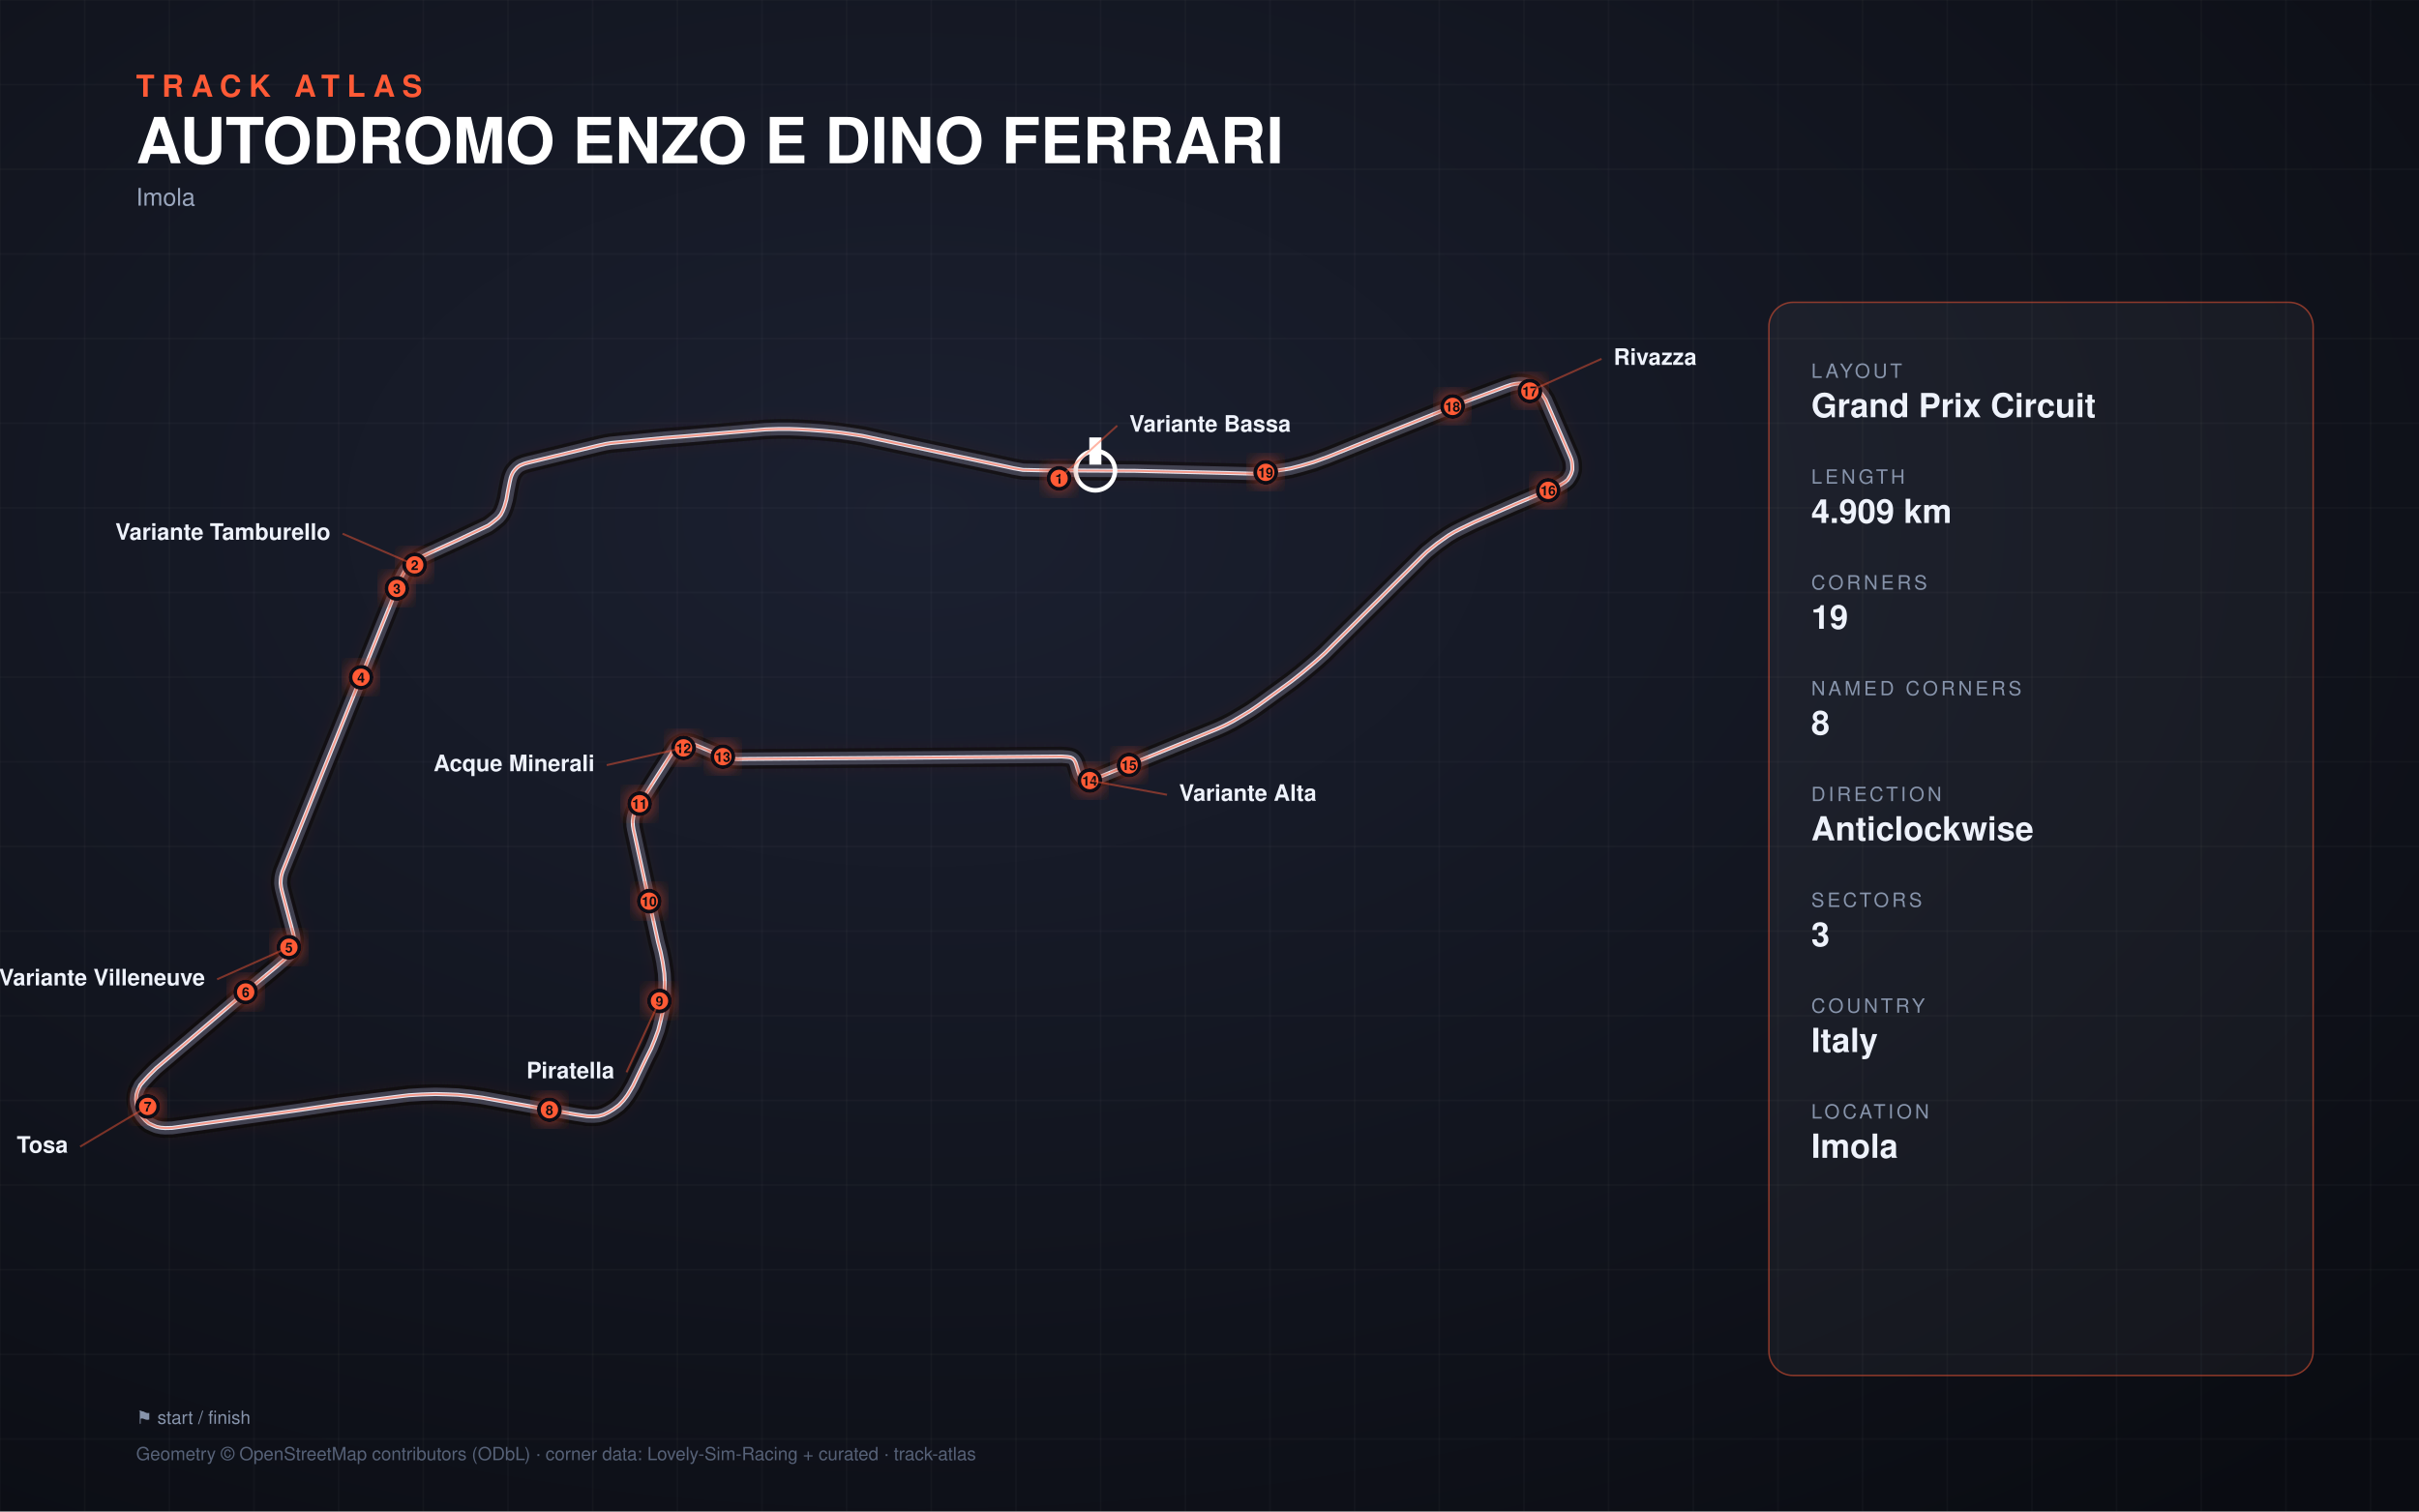
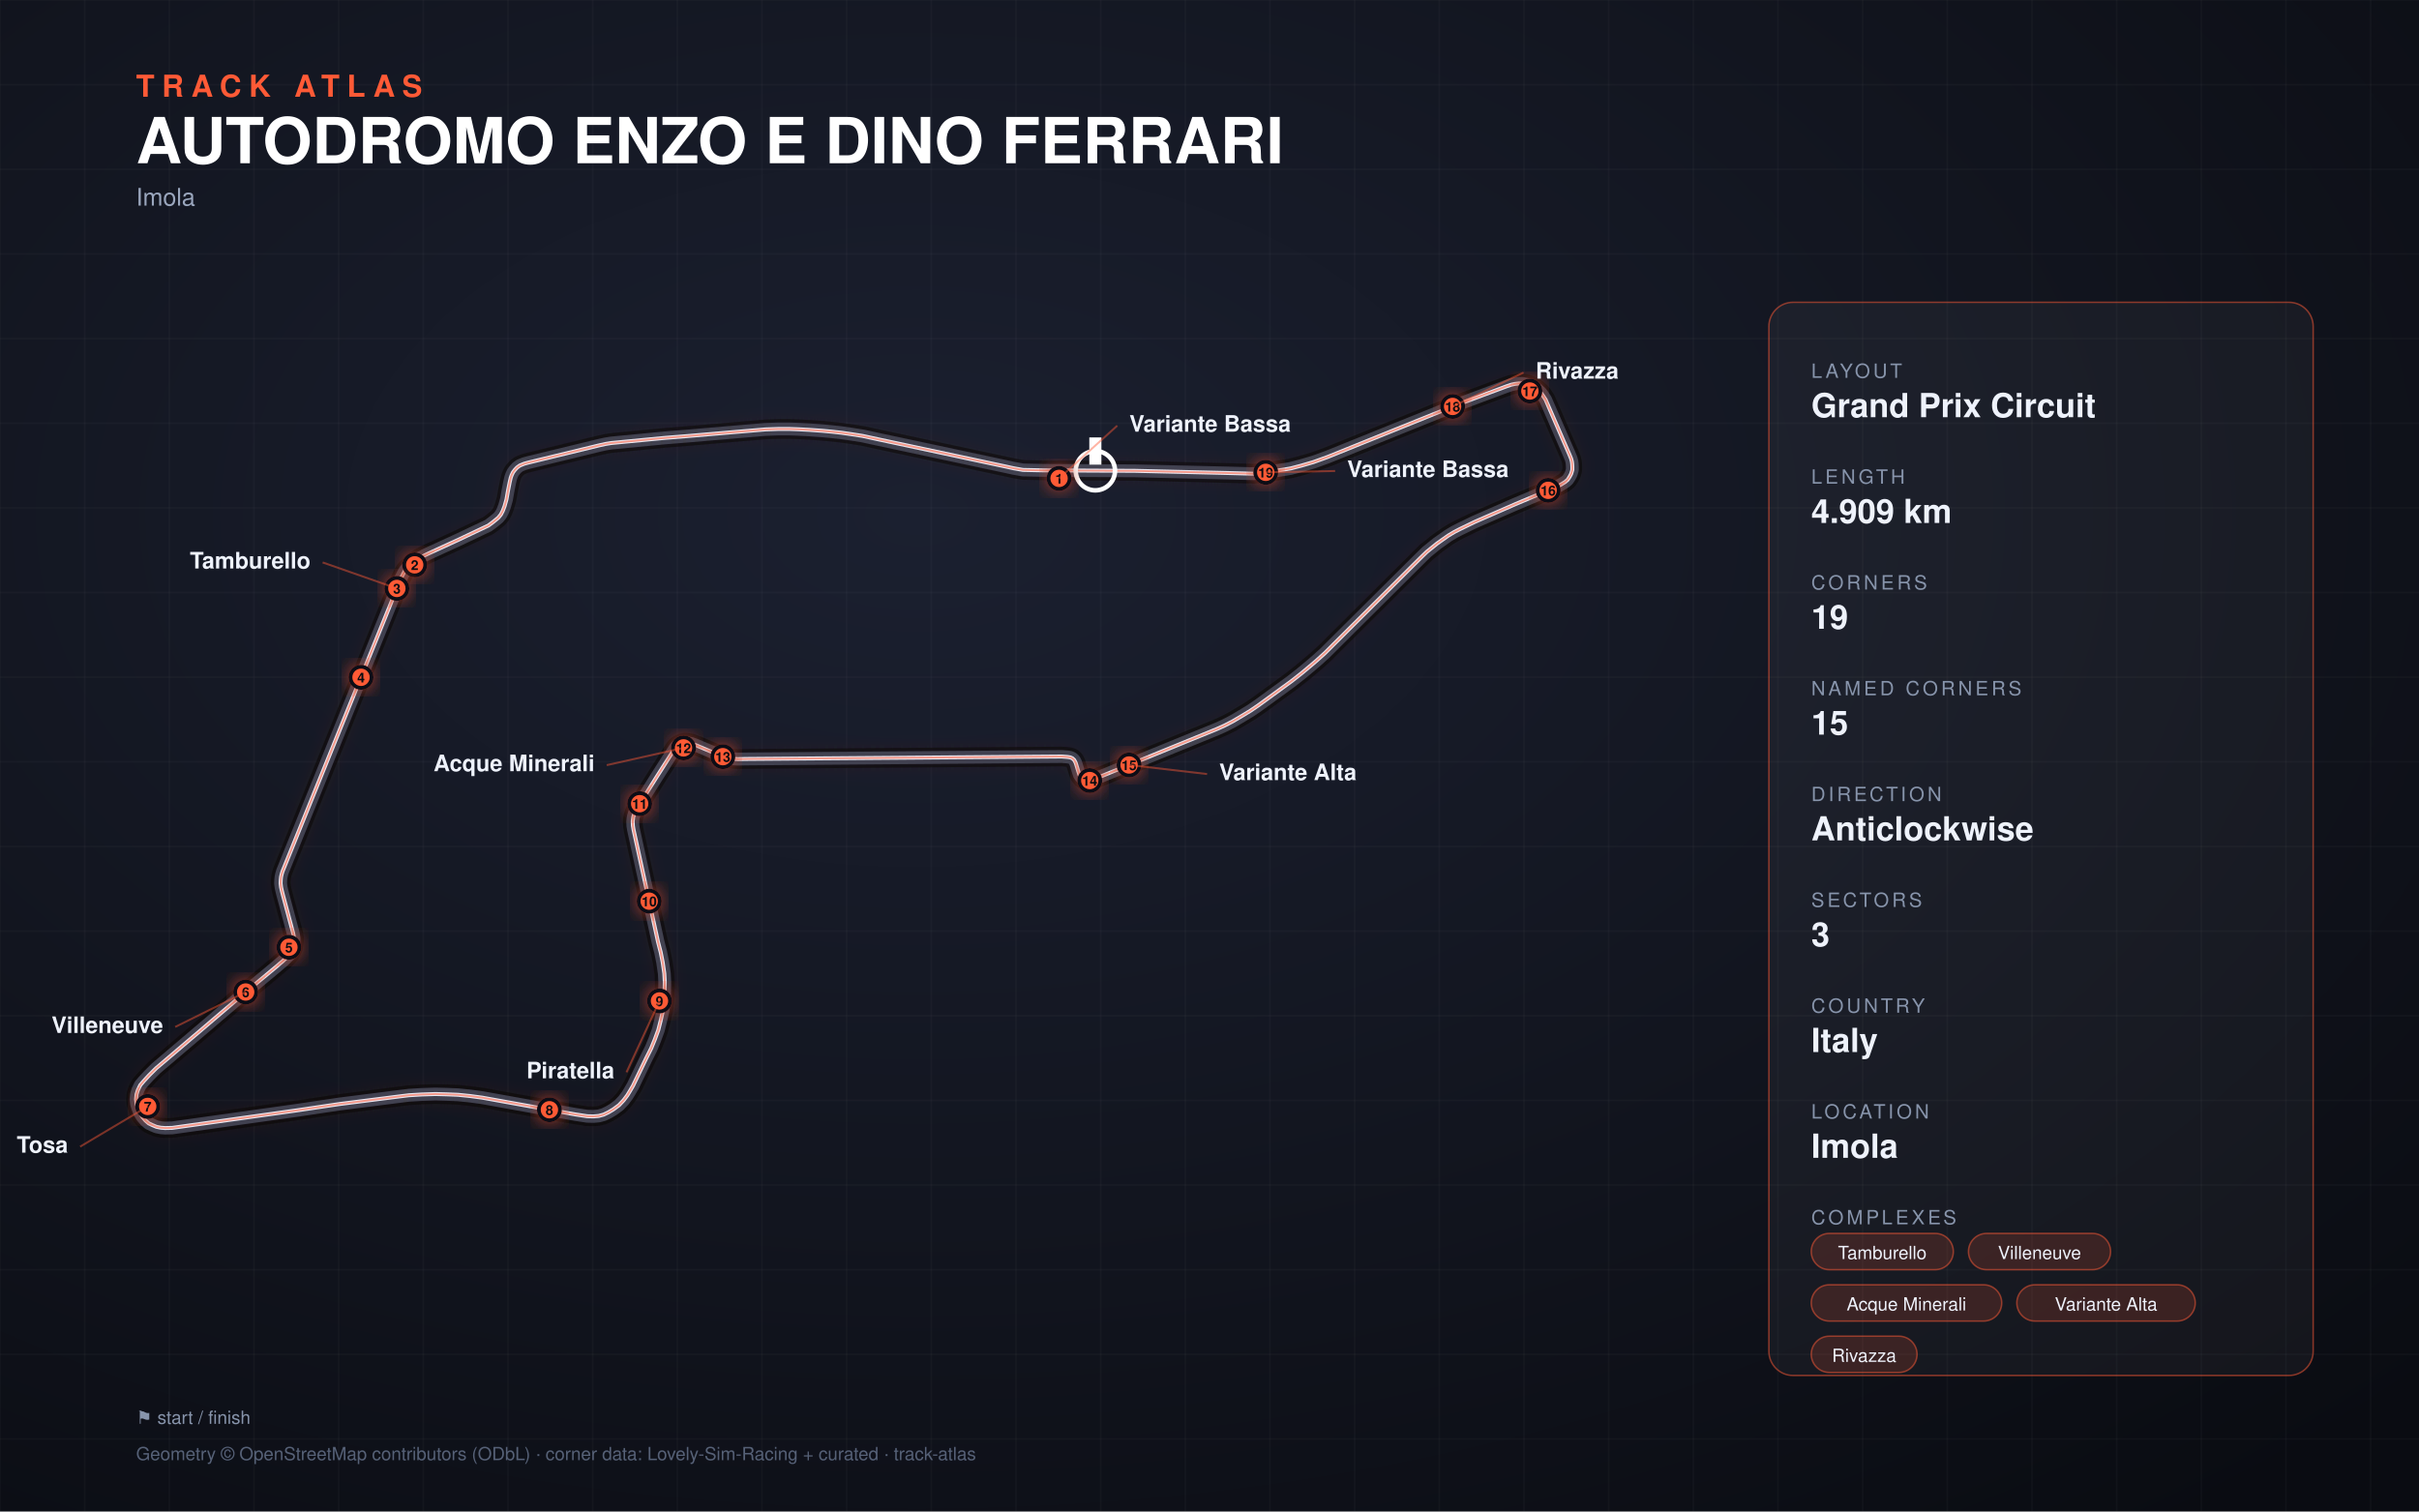
<svg xmlns="http://www.w3.org/2000/svg" width="1600" height="1000" viewBox="0 0 1600 1000" font-family="Helvetica, Arial, sans-serif">
  <defs>
    <radialGradient id="bg" cx="38%" cy="34%" r="85%">
      <stop offset="0%" stop-color="#1b2030" />
      <stop offset="55%" stop-color="#12151f" />
      <stop offset="100%" stop-color="#0a0c12" />
    </radialGradient>
    <linearGradient id="accent" x1="0" y1="0" x2="1" y2="1">
      <stop offset="0%" stop-color="#ff5a36" />
      <stop offset="100%" stop-color="#ffffff" />
    </linearGradient>
    <filter id="glow" x="-40%" y="-40%" width="180%" height="180%">
      <feGaussianBlur stdDeviation="6" result="b" />
      <feMerge>
        <feMergeNode in="b" />
        <feMergeNode in="SourceGraphic" />
      </feMerge>
    </filter>
  </defs>
  <rect width="1600" height="1000" fill="url(#bg)" />
  <line x1="0" y1="0" x2="0" y2="1000" stroke="#ffffff" stroke-opacity="0.025" />
  <line x1="56" y1="0" x2="56" y2="1000" stroke="#ffffff" stroke-opacity="0.025" />
  <line x1="112" y1="0" x2="112" y2="1000" stroke="#ffffff" stroke-opacity="0.025" />
  <line x1="168" y1="0" x2="168" y2="1000" stroke="#ffffff" stroke-opacity="0.025" />
  <line x1="224" y1="0" x2="224" y2="1000" stroke="#ffffff" stroke-opacity="0.025" />
  <line x1="280" y1="0" x2="280" y2="1000" stroke="#ffffff" stroke-opacity="0.025" />
  <line x1="336" y1="0" x2="336" y2="1000" stroke="#ffffff" stroke-opacity="0.025" />
  <line x1="392" y1="0" x2="392" y2="1000" stroke="#ffffff" stroke-opacity="0.025" />
  <line x1="448" y1="0" x2="448" y2="1000" stroke="#ffffff" stroke-opacity="0.025" />
  <line x1="504" y1="0" x2="504" y2="1000" stroke="#ffffff" stroke-opacity="0.025" />
  <line x1="560" y1="0" x2="560" y2="1000" stroke="#ffffff" stroke-opacity="0.025" />
  <line x1="616" y1="0" x2="616" y2="1000" stroke="#ffffff" stroke-opacity="0.025" />
  <line x1="672" y1="0" x2="672" y2="1000" stroke="#ffffff" stroke-opacity="0.025" />
  <line x1="728" y1="0" x2="728" y2="1000" stroke="#ffffff" stroke-opacity="0.025" />
  <line x1="784" y1="0" x2="784" y2="1000" stroke="#ffffff" stroke-opacity="0.025" />
  <line x1="840" y1="0" x2="840" y2="1000" stroke="#ffffff" stroke-opacity="0.025" />
  <line x1="896" y1="0" x2="896" y2="1000" stroke="#ffffff" stroke-opacity="0.025" />
  <line x1="952" y1="0" x2="952" y2="1000" stroke="#ffffff" stroke-opacity="0.025" />
  <line x1="1008" y1="0" x2="1008" y2="1000" stroke="#ffffff" stroke-opacity="0.025" />
  <line x1="1064" y1="0" x2="1064" y2="1000" stroke="#ffffff" stroke-opacity="0.025" />
  <line x1="1120" y1="0" x2="1120" y2="1000" stroke="#ffffff" stroke-opacity="0.025" />
  <line x1="1176" y1="0" x2="1176" y2="1000" stroke="#ffffff" stroke-opacity="0.025" />
  <line x1="1232" y1="0" x2="1232" y2="1000" stroke="#ffffff" stroke-opacity="0.025" />
  <line x1="1288" y1="0" x2="1288" y2="1000" stroke="#ffffff" stroke-opacity="0.025" />
  <line x1="1344" y1="0" x2="1344" y2="1000" stroke="#ffffff" stroke-opacity="0.025" />
  <line x1="1400" y1="0" x2="1400" y2="1000" stroke="#ffffff" stroke-opacity="0.025" />
  <line x1="1456" y1="0" x2="1456" y2="1000" stroke="#ffffff" stroke-opacity="0.025" />
  <line x1="1512" y1="0" x2="1512" y2="1000" stroke="#ffffff" stroke-opacity="0.025" />
  <line x1="1568" y1="0" x2="1568" y2="1000" stroke="#ffffff" stroke-opacity="0.025" />
  <line x1="0" y1="0" x2="1600" y2="0" stroke="#ffffff" stroke-opacity="0.025" />
  <line x1="0" y1="56" x2="1600" y2="56" stroke="#ffffff" stroke-opacity="0.025" />
  <line x1="0" y1="112" x2="1600" y2="112" stroke="#ffffff" stroke-opacity="0.025" />
  <line x1="0" y1="168" x2="1600" y2="168" stroke="#ffffff" stroke-opacity="0.025" />
  <line x1="0" y1="224" x2="1600" y2="224" stroke="#ffffff" stroke-opacity="0.025" />
  <line x1="0" y1="280" x2="1600" y2="280" stroke="#ffffff" stroke-opacity="0.025" />
  <line x1="0" y1="336" x2="1600" y2="336" stroke="#ffffff" stroke-opacity="0.025" />
  <line x1="0" y1="392" x2="1600" y2="392" stroke="#ffffff" stroke-opacity="0.025" />
  <line x1="0" y1="448" x2="1600" y2="448" stroke="#ffffff" stroke-opacity="0.025" />
  <line x1="0" y1="504" x2="1600" y2="504" stroke="#ffffff" stroke-opacity="0.025" />
  <line x1="0" y1="560" x2="1600" y2="560" stroke="#ffffff" stroke-opacity="0.025" />
  <line x1="0" y1="616" x2="1600" y2="616" stroke="#ffffff" stroke-opacity="0.025" />
  <line x1="0" y1="672" x2="1600" y2="672" stroke="#ffffff" stroke-opacity="0.025" />
  <line x1="0" y1="728" x2="1600" y2="728" stroke="#ffffff" stroke-opacity="0.025" />
  <line x1="0" y1="784" x2="1600" y2="784" stroke="#ffffff" stroke-opacity="0.025" />
  <line x1="0" y1="840" x2="1600" y2="840" stroke="#ffffff" stroke-opacity="0.025" />
  <line x1="0" y1="896" x2="1600" y2="896" stroke="#ffffff" stroke-opacity="0.025" />
  <line x1="0" y1="952" x2="1600" y2="952" stroke="#ffffff" stroke-opacity="0.025" />
  <path d="M 810.5,312.9 L 750.7,311.5 L 690.7,311.2 L 676.6,310.9 L 670.4,309.8 L 665.4,308.7 L 581.1,290.7 L 570.5,288.4 L 563.5,287.3 L 556.6,286.3 L 550.3,285.6 L 543.9,285.0 L 535.4,284.4 L 527.9,284.0 L 522.2,283.8 L 514.7,283.8 L 506.3,284.1 L 485.0,285.9 L 454.7,288.5 L 439.8,289.7 L 404.3,293.1 L 400.6,293.7 L 396.5,294.6 L 349.2,306.1 L 346.7,306.8 L 343.8,308.0 L 342.0,309.3 L 340.6,310.8 L 339.3,312.5 L 338.4,314.4 L 337.8,316.1 L 337.1,319.1 L 336.0,324.7 L 335.0,330.4 L 333.7,335.0 L 332.5,338.1 L 331.3,340.4 L 329.6,342.5 L 327.8,344.0 L 325.7,345.7 L 323.0,347.7 L 303.2,357.1 L 283.6,366.1 L 280.7,367.5 L 278.1,368.9 L 276.1,370.0 L 273.7,371.8 L 271.5,373.8 L 269.6,375.6 L 268.0,377.4 L 267.1,378.9 L 266.1,380.8 L 265.0,383.0 L 263.6,386.6 L 187.4,575.2 L 186.9,576.4 L 186.3,578.4 L 185.9,580.2 L 185.7,582.1 L 185.6,584.4 L 185.9,586.9 L 186.4,589.2 L 187.0,591.6 L 190.4,604.3 L 193.8,617.0 L 194.1,618.4 L 194.5,620.7 L 194.4,622.9 L 194.2,624.7 L 193.9,626.7 L 193.1,628.7 L 192.1,630.6 L 190.7,632.3 L 188.7,634.3 L 186.9,636.0 L 185.2,637.4 L 183.4,639.0 L 157.9,660.2 L 136.7,678.3 L 103.2,706.8 L 98.6,711.4 L 95.1,715.2 L 92.8,717.9 L 91.2,721.2 L 90.3,724.1 L 90.0,727.4 L 90.4,730.4 L 91.2,733.0 L 92.3,735.9 L 94.0,738.7 L 96.3,741.4 L 98.4,743.2 L 100.9,744.4 L 103.5,745.5 L 106.5,746.1 L 109.2,746.3 L 113.9,746.2 L 196.4,734.6 L 224.6,730.4 L 264.8,725.3 L 270.5,724.6 L 278.8,724.1 L 288.0,723.8 L 295.5,724.0 L 302.9,724.3 L 310.8,725.1 L 319.0,726.2 L 380.6,737.3 L 388.5,738.5 L 392.6,738.6 L 396.0,738.3 L 399.3,737.4 L 402.4,735.9 L 405.6,734.0 L 409.4,731.2 L 412.5,727.9 L 414.9,724.7 L 416.6,721.9 L 418.7,718.3 L 427.4,700.2 L 430.7,693.6 L 433.0,688.0 L 435.4,681.5 L 436.9,675.6 L 438.4,669.1 L 439.4,661.9 L 439.6,655.3 L 439.7,649.5 L 439.4,644.0 L 438.3,636.5 L 437.0,630.0 L 435.2,623.0 L 419.0,548.7 L 418.6,546.2 L 418.5,543.3 L 418.9,540.4 L 419.6,538.1 L 420.4,536.2 L 421.8,533.8 L 423.7,530.9 L 434.9,513.1 L 446.2,495.4 L 447.2,494.1 L 448.7,492.9 L 450.2,492.1 L 451.9,491.6 L 453.3,491.4 L 455.4,491.6 L 457.2,491.9 L 460.0,492.9 L 467.6,496.1 L 475.3,499.4 L 478.0,500.5 L 480.9,501.4 L 484.4,502.0 L 487.9,502.2 L 494.9,502.1 L 702.2,500.5 L 706.2,500.8 L 708.0,501.1 L 709.3,501.7 L 710.5,502.8 L 711.5,504.7 L 713.3,510.6 L 714.0,512.7 L 715.1,514.1 L 716.0,515.1 L 717.2,515.9 L 718.9,516.2 L 720.7,516.4 L 722.5,516.0 L 724.6,515.1 L 804.9,482.3 L 810.0,480.0 L 815.4,477.2 L 821.5,473.6 L 827.1,470.2 L 832.1,466.8 L 854.3,450.6 L 860.9,445.4 L 867.6,439.8 L 871.1,436.8 L 876.4,432.0 L 882.4,426.0 L 940.2,368.5 L 943.7,365.1 L 950.5,359.6 L 958.0,354.3 L 962.0,351.9 L 965.7,350.0 L 975.2,345.4 L 978.6,343.9 L 1002.4,333.5 L 1026.6,323.3 L 1031.4,321.2 L 1033.2,320.1 L 1035.3,318.8 L 1036.9,317.4 L 1038.2,315.4 L 1039.2,313.5 L 1039.6,312.2 L 1040.0,310.8 L 1040.0,308.9 L 1039.9,307.0 L 1039.7,305.4 L 1039.2,303.5 L 1038.1,300.8 L 1030.2,282.6 L 1022.3,264.4 L 1020.6,261.8 L 1019.1,259.8 L 1016.9,257.8 L 1014.2,256.0 L 1012.0,255.0 L 1009.6,254.2 L 1006.9,253.7 L 1004.6,253.7 L 1002.0,254.0 L 999.7,254.5 L 996.4,255.6 L 962.6,268.2 L 878.2,302.3 L 868.8,305.7 L 860.6,308.1 L 853.7,309.9 L 850.2,310.5 L 846.3,311.1 L 841.8,311.8 L 837.9,312.4 L 833.9,313.0 L 829.2,313.4 L 810.5,312.9 Z" fill="none" stroke="#000000" stroke-opacity="0.5" stroke-width="13" stroke-linejoin="round" stroke-linecap="round" />
  <path d="M 810.5,312.9 L 750.7,311.5 L 690.7,311.2 L 676.6,310.9 L 670.4,309.8 L 665.4,308.7 L 581.1,290.7 L 570.5,288.4 L 563.5,287.3 L 556.6,286.3 L 550.3,285.6 L 543.9,285.0 L 535.4,284.4 L 527.9,284.0 L 522.2,283.8 L 514.7,283.8 L 506.3,284.1 L 485.0,285.9 L 454.7,288.5 L 439.8,289.7 L 404.3,293.1 L 400.6,293.7 L 396.5,294.6 L 349.2,306.1 L 346.7,306.8 L 343.8,308.0 L 342.0,309.3 L 340.6,310.8 L 339.3,312.5 L 338.4,314.4 L 337.8,316.1 L 337.1,319.1 L 336.0,324.7 L 335.0,330.4 L 333.7,335.0 L 332.5,338.1 L 331.3,340.4 L 329.6,342.5 L 327.8,344.0 L 325.7,345.7 L 323.0,347.7 L 303.2,357.1 L 283.6,366.1 L 280.7,367.5 L 278.1,368.9 L 276.1,370.0 L 273.7,371.8 L 271.5,373.8 L 269.6,375.6 L 268.0,377.4 L 267.1,378.9 L 266.1,380.8 L 265.0,383.0 L 263.6,386.6 L 187.4,575.2 L 186.9,576.4 L 186.3,578.4 L 185.9,580.2 L 185.7,582.1 L 185.6,584.4 L 185.9,586.9 L 186.4,589.2 L 187.0,591.6 L 190.4,604.3 L 193.8,617.0 L 194.1,618.4 L 194.5,620.7 L 194.4,622.9 L 194.2,624.7 L 193.9,626.7 L 193.1,628.7 L 192.1,630.6 L 190.7,632.3 L 188.7,634.3 L 186.9,636.0 L 185.2,637.4 L 183.4,639.0 L 157.9,660.2 L 136.7,678.3 L 103.2,706.8 L 98.6,711.4 L 95.1,715.2 L 92.8,717.9 L 91.2,721.2 L 90.3,724.1 L 90.0,727.4 L 90.4,730.4 L 91.2,733.0 L 92.3,735.9 L 94.0,738.7 L 96.3,741.4 L 98.4,743.2 L 100.9,744.4 L 103.5,745.5 L 106.5,746.1 L 109.2,746.3 L 113.9,746.2 L 196.4,734.6 L 224.6,730.4 L 264.8,725.3 L 270.5,724.6 L 278.8,724.1 L 288.0,723.8 L 295.5,724.0 L 302.9,724.3 L 310.8,725.1 L 319.0,726.2 L 380.6,737.3 L 388.5,738.5 L 392.6,738.6 L 396.0,738.3 L 399.3,737.4 L 402.4,735.9 L 405.6,734.0 L 409.4,731.2 L 412.5,727.9 L 414.9,724.7 L 416.6,721.9 L 418.7,718.3 L 427.4,700.2 L 430.7,693.6 L 433.0,688.0 L 435.4,681.5 L 436.9,675.6 L 438.4,669.1 L 439.4,661.9 L 439.6,655.3 L 439.7,649.5 L 439.4,644.0 L 438.3,636.5 L 437.0,630.0 L 435.2,623.0 L 419.0,548.7 L 418.6,546.2 L 418.5,543.3 L 418.9,540.4 L 419.6,538.1 L 420.4,536.2 L 421.8,533.8 L 423.7,530.9 L 434.9,513.1 L 446.2,495.4 L 447.2,494.1 L 448.7,492.9 L 450.2,492.1 L 451.9,491.6 L 453.3,491.4 L 455.4,491.6 L 457.2,491.9 L 460.0,492.9 L 467.6,496.1 L 475.3,499.4 L 478.0,500.5 L 480.9,501.4 L 484.4,502.0 L 487.9,502.2 L 494.9,502.1 L 702.2,500.5 L 706.2,500.8 L 708.0,501.1 L 709.3,501.7 L 710.5,502.8 L 711.5,504.7 L 713.3,510.6 L 714.0,512.7 L 715.1,514.1 L 716.0,515.1 L 717.2,515.9 L 718.9,516.2 L 720.7,516.4 L 722.5,516.0 L 724.6,515.1 L 804.9,482.3 L 810.0,480.0 L 815.4,477.2 L 821.5,473.6 L 827.1,470.2 L 832.1,466.8 L 854.3,450.6 L 860.9,445.4 L 867.6,439.8 L 871.1,436.8 L 876.4,432.0 L 882.4,426.0 L 940.2,368.5 L 943.7,365.1 L 950.5,359.6 L 958.0,354.3 L 962.0,351.9 L 965.7,350.0 L 975.2,345.4 L 978.6,343.9 L 1002.4,333.5 L 1026.6,323.3 L 1031.4,321.2 L 1033.2,320.1 L 1035.3,318.8 L 1036.9,317.4 L 1038.2,315.4 L 1039.2,313.5 L 1039.6,312.2 L 1040.0,310.8 L 1040.0,308.9 L 1039.9,307.0 L 1039.7,305.4 L 1039.2,303.5 L 1038.1,300.8 L 1030.2,282.6 L 1022.3,264.4 L 1020.6,261.8 L 1019.1,259.8 L 1016.9,257.8 L 1014.2,256.0 L 1012.0,255.0 L 1009.6,254.2 L 1006.9,253.7 L 1004.6,253.7 L 1002.0,254.0 L 999.7,254.5 L 996.4,255.6 L 962.6,268.2 L 878.2,302.3 L 868.8,305.7 L 860.6,308.1 L 853.7,309.9 L 850.2,310.5 L 846.3,311.1 L 841.8,311.8 L 837.9,312.4 L 833.9,313.0 L 829.2,313.4 L 810.5,312.9 Z" fill="none" stroke="#39404f" stroke-width="8.5" stroke-linejoin="round" stroke-linecap="round" />
  <path d="M 810.5,312.9 L 750.7,311.5 L 690.7,311.2 L 676.6,310.9 L 670.4,309.8 L 665.4,308.7 L 581.1,290.7 L 570.5,288.4 L 563.5,287.3 L 556.6,286.3 L 550.3,285.6 L 543.9,285.0 L 535.4,284.4 L 527.9,284.0 L 522.2,283.8 L 514.7,283.8 L 506.3,284.1 L 485.0,285.9 L 454.7,288.5 L 439.8,289.7 L 404.3,293.1 L 400.6,293.7 L 396.5,294.6 L 349.2,306.1 L 346.7,306.8 L 343.8,308.0 L 342.0,309.3 L 340.6,310.8 L 339.3,312.5 L 338.4,314.4 L 337.8,316.1 L 337.1,319.1 L 336.0,324.7 L 335.0,330.4 L 333.7,335.0 L 332.5,338.1 L 331.3,340.4 L 329.6,342.5 L 327.8,344.0 L 325.7,345.7 L 323.0,347.7 L 303.2,357.1 L 283.6,366.1 L 280.7,367.5 L 278.1,368.9 L 276.1,370.0 L 273.7,371.8 L 271.5,373.8 L 269.6,375.6 L 268.0,377.4 L 267.1,378.9 L 266.1,380.8 L 265.0,383.0 L 263.6,386.6 L 187.4,575.2 L 186.9,576.4 L 186.3,578.4 L 185.9,580.2 L 185.7,582.1 L 185.6,584.4 L 185.9,586.9 L 186.4,589.2 L 187.0,591.6 L 190.4,604.3 L 193.8,617.0 L 194.1,618.4 L 194.5,620.7 L 194.4,622.9 L 194.2,624.7 L 193.9,626.7 L 193.1,628.7 L 192.1,630.6 L 190.7,632.3 L 188.7,634.3 L 186.9,636.0 L 185.2,637.4 L 183.4,639.0 L 157.9,660.2 L 136.7,678.3 L 103.2,706.8 L 98.6,711.4 L 95.1,715.2 L 92.8,717.9 L 91.2,721.2 L 90.3,724.1 L 90.0,727.4 L 90.4,730.4 L 91.2,733.0 L 92.3,735.9 L 94.0,738.7 L 96.3,741.4 L 98.4,743.2 L 100.9,744.4 L 103.5,745.5 L 106.5,746.1 L 109.2,746.3 L 113.9,746.2 L 196.4,734.6 L 224.6,730.4 L 264.8,725.3 L 270.5,724.6 L 278.8,724.1 L 288.0,723.8 L 295.5,724.0 L 302.9,724.3 L 310.8,725.1 L 319.0,726.2 L 380.6,737.3 L 388.5,738.5 L 392.6,738.6 L 396.0,738.3 L 399.3,737.4 L 402.4,735.9 L 405.6,734.0 L 409.4,731.2 L 412.5,727.9 L 414.9,724.7 L 416.6,721.9 L 418.7,718.3 L 427.4,700.2 L 430.7,693.6 L 433.0,688.0 L 435.4,681.5 L 436.9,675.6 L 438.4,669.1 L 439.4,661.9 L 439.6,655.3 L 439.7,649.5 L 439.4,644.0 L 438.3,636.5 L 437.0,630.0 L 435.2,623.0 L 419.0,548.7 L 418.6,546.2 L 418.5,543.3 L 418.9,540.4 L 419.6,538.1 L 420.4,536.2 L 421.8,533.8 L 423.7,530.9 L 434.9,513.1 L 446.2,495.4 L 447.2,494.1 L 448.7,492.9 L 450.2,492.1 L 451.9,491.6 L 453.3,491.4 L 455.4,491.6 L 457.2,491.9 L 460.0,492.9 L 467.6,496.1 L 475.3,499.4 L 478.0,500.5 L 480.9,501.4 L 484.4,502.0 L 487.9,502.2 L 494.9,502.1 L 702.2,500.5 L 706.2,500.8 L 708.0,501.1 L 709.3,501.7 L 710.5,502.8 L 711.5,504.7 L 713.3,510.6 L 714.0,512.7 L 715.1,514.1 L 716.0,515.1 L 717.2,515.9 L 718.9,516.2 L 720.7,516.4 L 722.5,516.0 L 724.6,515.1 L 804.9,482.3 L 810.0,480.0 L 815.4,477.2 L 821.5,473.6 L 827.1,470.2 L 832.1,466.8 L 854.3,450.6 L 860.9,445.4 L 867.6,439.8 L 871.1,436.8 L 876.4,432.0 L 882.4,426.0 L 940.2,368.5 L 943.7,365.1 L 950.5,359.6 L 958.0,354.3 L 962.0,351.9 L 965.7,350.0 L 975.2,345.4 L 978.6,343.9 L 1002.4,333.5 L 1026.6,323.3 L 1031.4,321.2 L 1033.2,320.1 L 1035.3,318.8 L 1036.9,317.4 L 1038.2,315.4 L 1039.2,313.5 L 1039.6,312.2 L 1040.0,310.8 L 1040.0,308.9 L 1039.9,307.0 L 1039.7,305.4 L 1039.2,303.5 L 1038.1,300.8 L 1030.2,282.6 L 1022.3,264.4 L 1020.6,261.8 L 1019.1,259.8 L 1016.9,257.8 L 1014.2,256.0 L 1012.0,255.0 L 1009.6,254.2 L 1006.9,253.7 L 1004.6,253.7 L 1002.0,254.0 L 999.7,254.5 L 996.4,255.6 L 962.6,268.2 L 878.2,302.3 L 868.8,305.7 L 860.6,308.1 L 853.7,309.9 L 850.2,310.5 L 846.3,311.1 L 841.8,311.8 L 837.9,312.4 L 833.9,313.0 L 829.2,313.4 L 810.5,312.9 Z" fill="none" stroke="#e7edf8" stroke-width="2.6" stroke-linejoin="round" stroke-linecap="round" />
  <path d="M 810.5,312.9 L 750.7,311.5 L 690.7,311.2 L 676.6,310.9 L 670.4,309.8 L 665.4,308.7 L 581.1,290.7 L 570.5,288.4 L 563.5,287.3 L 556.6,286.3 L 550.3,285.6 L 543.9,285.0 L 535.4,284.4 L 527.9,284.0 L 522.2,283.8 L 514.7,283.8 L 506.3,284.1 L 485.0,285.9 L 454.7,288.5 L 439.8,289.7 L 404.3,293.1 L 400.6,293.7 L 396.5,294.6 L 349.2,306.1 L 346.7,306.8 L 343.8,308.0 L 342.0,309.3 L 340.6,310.8 L 339.3,312.5 L 338.4,314.4 L 337.8,316.1 L 337.1,319.1 L 336.0,324.7 L 335.0,330.4 L 333.7,335.0 L 332.5,338.1 L 331.3,340.4 L 329.6,342.5 L 327.8,344.0 L 325.7,345.7 L 323.0,347.7 L 303.2,357.1 L 283.6,366.1 L 280.7,367.5 L 278.1,368.9 L 276.1,370.0 L 273.7,371.8 L 271.5,373.8 L 269.6,375.6 L 268.0,377.4 L 267.1,378.9 L 266.1,380.8 L 265.0,383.0 L 263.6,386.6 L 187.4,575.2 L 186.9,576.4 L 186.3,578.4 L 185.9,580.2 L 185.7,582.1 L 185.6,584.4 L 185.9,586.9 L 186.4,589.2 L 187.0,591.6 L 190.4,604.3 L 193.8,617.0 L 194.1,618.4 L 194.5,620.7 L 194.4,622.9 L 194.2,624.7 L 193.9,626.7 L 193.1,628.7 L 192.1,630.6 L 190.7,632.3 L 188.7,634.3 L 186.9,636.0 L 185.2,637.4 L 183.4,639.0 L 157.9,660.2 L 136.7,678.3 L 103.2,706.8 L 98.6,711.4 L 95.1,715.2 L 92.8,717.9 L 91.2,721.2 L 90.3,724.1 L 90.0,727.4 L 90.4,730.4 L 91.2,733.0 L 92.3,735.9 L 94.0,738.7 L 96.3,741.4 L 98.4,743.2 L 100.9,744.4 L 103.5,745.5 L 106.5,746.1 L 109.2,746.3 L 113.9,746.2 L 196.4,734.6 L 224.6,730.4 L 264.8,725.3 L 270.5,724.6 L 278.8,724.1 L 288.0,723.8 L 295.5,724.0 L 302.9,724.3 L 310.8,725.1 L 319.0,726.2 L 380.6,737.3 L 388.5,738.5 L 392.6,738.6 L 396.0,738.3 L 399.3,737.4 L 402.4,735.9 L 405.6,734.0 L 409.4,731.2 L 412.5,727.9 L 414.9,724.7 L 416.6,721.9 L 418.7,718.3 L 427.4,700.2 L 430.7,693.6 L 433.0,688.0 L 435.4,681.5 L 436.9,675.6 L 438.4,669.1 L 439.4,661.9 L 439.6,655.3 L 439.7,649.5 L 439.4,644.0 L 438.3,636.5 L 437.0,630.0 L 435.2,623.0 L 419.0,548.7 L 418.6,546.2 L 418.5,543.3 L 418.9,540.4 L 419.6,538.1 L 420.4,536.2 L 421.8,533.8 L 423.7,530.9 L 434.9,513.1 L 446.2,495.4 L 447.2,494.1 L 448.7,492.9 L 450.2,492.1 L 451.9,491.6 L 453.3,491.4 L 455.4,491.6 L 457.2,491.9 L 460.0,492.9 L 467.6,496.1 L 475.3,499.4 L 478.0,500.5 L 480.9,501.4 L 484.4,502.0 L 487.9,502.2 L 494.9,502.1 L 702.2,500.5 L 706.2,500.8 L 708.0,501.1 L 709.3,501.7 L 710.5,502.8 L 711.5,504.7 L 713.3,510.6 L 714.0,512.7 L 715.1,514.1 L 716.0,515.1 L 717.2,515.9 L 718.9,516.2 L 720.7,516.4 L 722.5,516.0 L 724.6,515.1 L 804.9,482.3 L 810.0,480.0 L 815.4,477.2 L 821.5,473.6 L 827.1,470.2 L 832.1,466.8 L 854.3,450.6 L 860.9,445.4 L 867.6,439.8 L 871.1,436.8 L 876.4,432.0 L 882.4,426.0 L 940.2,368.5 L 943.7,365.1 L 950.5,359.6 L 958.0,354.3 L 962.0,351.9 L 965.7,350.0 L 975.2,345.4 L 978.6,343.9 L 1002.4,333.5 L 1026.6,323.3 L 1031.4,321.2 L 1033.2,320.1 L 1035.3,318.8 L 1036.9,317.4 L 1038.2,315.4 L 1039.2,313.5 L 1039.6,312.2 L 1040.0,310.8 L 1040.0,308.9 L 1039.9,307.0 L 1039.7,305.4 L 1039.2,303.5 L 1038.1,300.8 L 1030.2,282.6 L 1022.3,264.4 L 1020.6,261.8 L 1019.1,259.8 L 1016.9,257.8 L 1014.2,256.0 L 1012.0,255.0 L 1009.6,254.2 L 1006.9,253.7 L 1004.6,253.7 L 1002.0,254.0 L 999.7,254.5 L 996.4,255.6 L 962.6,268.2 L 878.2,302.3 L 868.8,305.7 L 860.6,308.1 L 853.7,309.9 L 850.2,310.5 L 846.3,311.1 L 841.8,311.8 L 837.9,312.4 L 833.9,313.0 L 829.2,313.4 L 810.5,312.9 Z" fill="none" stroke="#ff5a36" stroke-opacity="0.55" stroke-width="1.2" stroke-linejoin="round" filter="url(#glow)" />
  <circle cx="724.5" cy="311.4" r="13" fill="none" stroke="#ffffff" stroke-width="3" />
  <rect x="720.5" y="289.4" width="8" height="18" fill="#ffffff" />
  <circle cx="700.5" cy="316.5" r="7" fill="#ff5a36" stroke="#0a0c12" stroke-width="2.5" filter="url(#glow)" />
  <text x="700.5" y="319.9" font-size="9" font-weight="700" fill="#0a0c12" text-anchor="middle">1</text>
  <circle cx="274.3" cy="373.7" r="7" fill="#ff5a36" stroke="#0a0c12" stroke-width="2.5" filter="url(#glow)" />
  <text x="274.3" y="377.1" font-size="9" font-weight="700" fill="#0a0c12" text-anchor="middle">2</text>
  <circle cx="262.5" cy="389.3" r="7" fill="#ff5a36" stroke="#0a0c12" stroke-width="2.5" filter="url(#glow)" />
  <text x="262.5" y="392.7" font-size="9" font-weight="700" fill="#0a0c12" text-anchor="middle">3</text>
  <circle cx="238.8" cy="448.1" r="7" fill="#ff5a36" stroke="#0a0c12" stroke-width="2.5" filter="url(#glow)" />
  <text x="238.8" y="451.5" font-size="9" font-weight="700" fill="#0a0c12" text-anchor="middle">4</text>
  <circle cx="191.1" cy="626.7" r="7" fill="#ff5a36" stroke="#0a0c12" stroke-width="2.5" filter="url(#glow)" />
  <text x="191.1" y="630.1" font-size="9" font-weight="700" fill="#0a0c12" text-anchor="middle">5</text>
  <circle cx="162.5" cy="656.3" r="7" fill="#ff5a36" stroke="#0a0c12" stroke-width="2.5" filter="url(#glow)" />
  <text x="162.5" y="659.7" font-size="9" font-weight="700" fill="#0a0c12" text-anchor="middle">6</text>
  <circle cx="97.7" cy="732.0" r="7" fill="#ff5a36" stroke="#0a0c12" stroke-width="2.5" filter="url(#glow)" />
  <text x="97.7" y="735.4" font-size="9" font-weight="700" fill="#0a0c12" text-anchor="middle">7</text>
  <circle cx="363.4" cy="734.2" r="7" fill="#ff5a36" stroke="#0a0c12" stroke-width="2.5" filter="url(#glow)" />
  <text x="363.4" y="737.6" font-size="9" font-weight="700" fill="#0a0c12" text-anchor="middle">8</text>
  <circle cx="436.2" cy="662.2" r="7" fill="#ff5a36" stroke="#0a0c12" stroke-width="2.5" filter="url(#glow)" />
  <text x="436.2" y="665.6" font-size="9" font-weight="700" fill="#0a0c12" text-anchor="middle">9</text>
  <circle cx="429.4" cy="596.2" r="7" fill="#ff5a36" stroke="#0a0c12" stroke-width="2.5" filter="url(#glow)" />
  <text x="429.4" y="599.6" font-size="9" font-weight="700" fill="#0a0c12" text-anchor="middle">10</text>
  <circle cx="423.1" cy="531.7" r="7" fill="#ff5a36" stroke="#0a0c12" stroke-width="2.5" filter="url(#glow)" />
  <text x="423.1" y="535.1" font-size="9" font-weight="700" fill="#0a0c12" text-anchor="middle">11</text>
  <circle cx="452.1" cy="494.8" r="7" fill="#ff5a36" stroke="#0a0c12" stroke-width="2.5" filter="url(#glow)" />
  <text x="452.1" y="498.2" font-size="9" font-weight="700" fill="#0a0c12" text-anchor="middle">12</text>
  <circle cx="478.1" cy="500.6" r="7" fill="#ff5a36" stroke="#0a0c12" stroke-width="2.5" filter="url(#glow)" />
  <text x="478.1" y="504.0" font-size="9" font-weight="700" fill="#0a0c12" text-anchor="middle">13</text>
  <circle cx="720.8" cy="516.4" r="7" fill="#ff5a36" stroke="#0a0c12" stroke-width="2.5" filter="url(#glow)" />
  <text x="720.8" y="519.8" font-size="9" font-weight="700" fill="#0a0c12" text-anchor="middle">14</text>
  <circle cx="746.8" cy="506.1" r="7" fill="#ff5a36" stroke="#0a0c12" stroke-width="2.5" filter="url(#glow)" />
  <text x="746.8" y="509.5" font-size="9" font-weight="700" fill="#0a0c12" text-anchor="middle">15</text>
  <circle cx="1024.0" cy="324.4" r="7" fill="#ff5a36" stroke="#0a0c12" stroke-width="2.5" filter="url(#glow)" />
  <text x="1024.0" y="327.8" font-size="9" font-weight="700" fill="#0a0c12" text-anchor="middle">16</text>
  <circle cx="1011.9" cy="258.7" r="7" fill="#ff5a36" stroke="#0a0c12" stroke-width="2.5" filter="url(#glow)" />
  <text x="1011.9" y="262.1" font-size="9" font-weight="700" fill="#0a0c12" text-anchor="middle">17</text>
  <circle cx="960.8" cy="268.9" r="7" fill="#ff5a36" stroke="#0a0c12" stroke-width="2.5" filter="url(#glow)" />
  <text x="960.8" y="272.3" font-size="9" font-weight="700" fill="#0a0c12" text-anchor="middle">18</text>
  <circle cx="837.2" cy="312.5" r="7" fill="#ff5a36" stroke="#0a0c12" stroke-width="2.5" filter="url(#glow)" />
  <text x="837.2" y="315.9" font-size="9" font-weight="700" fill="#0a0c12" text-anchor="middle">19</text>
  <line x1="700.5" y1="316.5" x2="739.0" y2="281.6" stroke="#ff5a36" stroke-opacity="0.45" stroke-width="1.3" />
  <text x="747.0" y="285.6" font-size="15" font-weight="600" fill="#eef2fb" text-anchor="start">Variante Bassa</text>
-   <line x1="274.3" y1="373.7" x2="226.6" y2="353.1" stroke="#ff5a36" stroke-opacity="0.45" stroke-width="1.3" />
-   <text x="218.6" y="357.1" font-size="15" font-weight="600" fill="#eef2fb" text-anchor="end">Variante Tamburello</text>
-   <line x1="191.1" y1="626.7" x2="143.6" y2="647.9" stroke="#ff5a36" stroke-opacity="0.45" stroke-width="1.3" />
-   <text x="135.6" y="651.9" font-size="15" font-weight="600" fill="#eef2fb" text-anchor="end">Variante Villeneuve</text>
+   <line x1="262.5" y1="389.3" x2="213.4" y2="372.1" stroke="#ff5a36" stroke-opacity="0.45" stroke-width="1.3" />
+   <text x="205.4" y="376.1" font-size="15" font-weight="600" fill="#eef2fb" text-anchor="end">Tamburello</text>
+   <line x1="162.5" y1="656.3" x2="115.9" y2="679.4" stroke="#ff5a36" stroke-opacity="0.45" stroke-width="1.3" />
+   <text x="107.9" y="683.4" font-size="15" font-weight="600" fill="#eef2fb" text-anchor="end">Villeneuve</text>
  <line x1="97.7" y1="732.0" x2="53.0" y2="758.6" stroke="#ff5a36" stroke-opacity="0.45" stroke-width="1.3" />
  <text x="45.0" y="762.6" font-size="15" font-weight="600" fill="#eef2fb" text-anchor="end">Tosa</text>
  <line x1="436.2" y1="662.2" x2="414.4" y2="709.4" stroke="#ff5a36" stroke-opacity="0.45" stroke-width="1.3" />
  <text x="406.4" y="713.4" font-size="15" font-weight="600" fill="#eef2fb" text-anchor="end">Piratella</text>
  <line x1="452.1" y1="494.8" x2="401.3" y2="506.2" stroke="#ff5a36" stroke-opacity="0.45" stroke-width="1.3" />
  <text x="393.3" y="510.2" font-size="15" font-weight="600" fill="#eef2fb" text-anchor="end">Acque Minerali</text>
-   <line x1="720.8" y1="516.4" x2="771.9" y2="525.8" stroke="#ff5a36" stroke-opacity="0.45" stroke-width="1.3" />
-   <text x="779.9" y="529.8" font-size="15" font-weight="600" fill="#eef2fb" text-anchor="start">Variante Alta</text>
-   <line x1="1011.9" y1="258.7" x2="1059.3" y2="237.4" stroke="#ff5a36" stroke-opacity="0.45" stroke-width="1.3" />
-   <text x="1067.3" y="241.4" font-size="15" font-weight="600" fill="#eef2fb" text-anchor="start">Rivazza</text>
+   <line x1="746.8" y1="506.1" x2="798.4" y2="512.1" stroke="#ff5a36" stroke-opacity="0.45" stroke-width="1.3" />
+   <text x="806.4" y="516.1" font-size="15" font-weight="600" fill="#eef2fb" text-anchor="start">Variante Alta</text>
+   <line x1="960.8" y1="268.9" x2="1007.7" y2="246.5" stroke="#ff5a36" stroke-opacity="0.45" stroke-width="1.3" />
+   <text x="1015.7" y="250.5" font-size="15" font-weight="600" fill="#eef2fb" text-anchor="start">Rivazza</text>
+   <line x1="837.2" y1="312.5" x2="883.1" y2="311.6" stroke="#ff5a36" stroke-opacity="0.45" stroke-width="1.3" />
+   <text x="891.1" y="315.6" font-size="15" font-weight="600" fill="#eef2fb" text-anchor="start">Variante Bassa</text>
  <text x="90" y="64" font-size="20" letter-spacing="5" fill="#ff5a36" font-weight="700">TRACK ATLAS</text>
  <text x="90" y="108" font-size="42" font-weight="800" fill="#ffffff">AUTODROMO ENZO E DINO FERRARI</text>
  <text x="90" y="136" font-size="16" fill="#9aa6bd">Imola</text>
  <rect x="1170" y="200" width="360" height="710" rx="16" fill="#ffffff" fill-opacity="0.04" stroke="#ff5a36" stroke-opacity="0.5" />
  <text x="1198" y="250" font-size="13" letter-spacing="2" fill="#8794ab">LAYOUT</text>
  <text x="1198" y="276" font-size="22" font-weight="700" fill="#eef2fb">Grand Prix Circuit</text>
  <text x="1198" y="320" font-size="13" letter-spacing="2" fill="#8794ab">LENGTH</text>
  <text x="1198" y="346" font-size="22" font-weight="700" fill="#eef2fb">4.909 km</text>
  <text x="1198" y="390" font-size="13" letter-spacing="2" fill="#8794ab">CORNERS</text>
  <text x="1198" y="416" font-size="22" font-weight="700" fill="#eef2fb">19</text>
  <text x="1198" y="460" font-size="13" letter-spacing="2" fill="#8794ab">NAMED CORNERS</text>
-   <text x="1198" y="486" font-size="22" font-weight="700" fill="#eef2fb">8</text>
+   <text x="1198" y="486" font-size="22" font-weight="700" fill="#eef2fb">15</text>
  <text x="1198" y="530" font-size="13" letter-spacing="2" fill="#8794ab">DIRECTION</text>
  <text x="1198" y="556" font-size="22" font-weight="700" fill="#eef2fb">Anticlockwise</text>
  <text x="1198" y="600" font-size="13" letter-spacing="2" fill="#8794ab">SECTORS</text>
  <text x="1198" y="626" font-size="22" font-weight="700" fill="#eef2fb">3</text>
  <text x="1198" y="670" font-size="13" letter-spacing="2" fill="#8794ab">COUNTRY</text>
  <text x="1198" y="696" font-size="22" font-weight="700" fill="#eef2fb">Italy</text>
  <text x="1198" y="740" font-size="13" letter-spacing="2" fill="#8794ab">LOCATION</text>
  <text x="1198" y="766" font-size="22" font-weight="700" fill="#eef2fb">Imola</text>
+   <text x="1198" y="810" font-size="13" letter-spacing="2" fill="#8794ab">COMPLEXES</text>
+   <rect x="1198" y="816" width="94" height="24" rx="12" fill="#ff5a36" fill-opacity="0.16" stroke="#ff5a36" stroke-opacity="0.5" />
+   <text x="1245" y="833" font-size="12" fill="#eef2fb" text-anchor="middle">Tamburello</text>
+   <rect x="1302" y="816" width="94" height="24" rx="12" fill="#ff5a36" fill-opacity="0.16" stroke="#ff5a36" stroke-opacity="0.5" />
+   <text x="1349" y="833" font-size="12" fill="#eef2fb" text-anchor="middle">Villeneuve</text>
+   <rect x="1198" y="850" width="126" height="24" rx="12" fill="#ff5a36" fill-opacity="0.16" stroke="#ff5a36" stroke-opacity="0.5" />
+   <text x="1261" y="867" font-size="12" fill="#eef2fb" text-anchor="middle">Acque Minerali</text>
+   <rect x="1334" y="850" width="118" height="24" rx="12" fill="#ff5a36" fill-opacity="0.16" stroke="#ff5a36" stroke-opacity="0.5" />
+   <text x="1393" y="867" font-size="12" fill="#eef2fb" text-anchor="middle">Variante Alta</text>
+   <rect x="1198" y="884" width="70" height="24" rx="12" fill="#ff5a36" fill-opacity="0.16" stroke="#ff5a36" stroke-opacity="0.5" />
+   <text x="1233" y="901" font-size="12" fill="#eef2fb" text-anchor="middle">Rivazza</text>
  <text x="90" y="966" font-size="12" fill="#566177">Geometry © OpenStreetMap contributors (ODbL) · corner data: Lovely-Sim-Racing + curated · track-atlas</text>
  <text x="90" y="942" font-size="12" fill="#8794ab">⚑ start / finish</text>
</svg>
